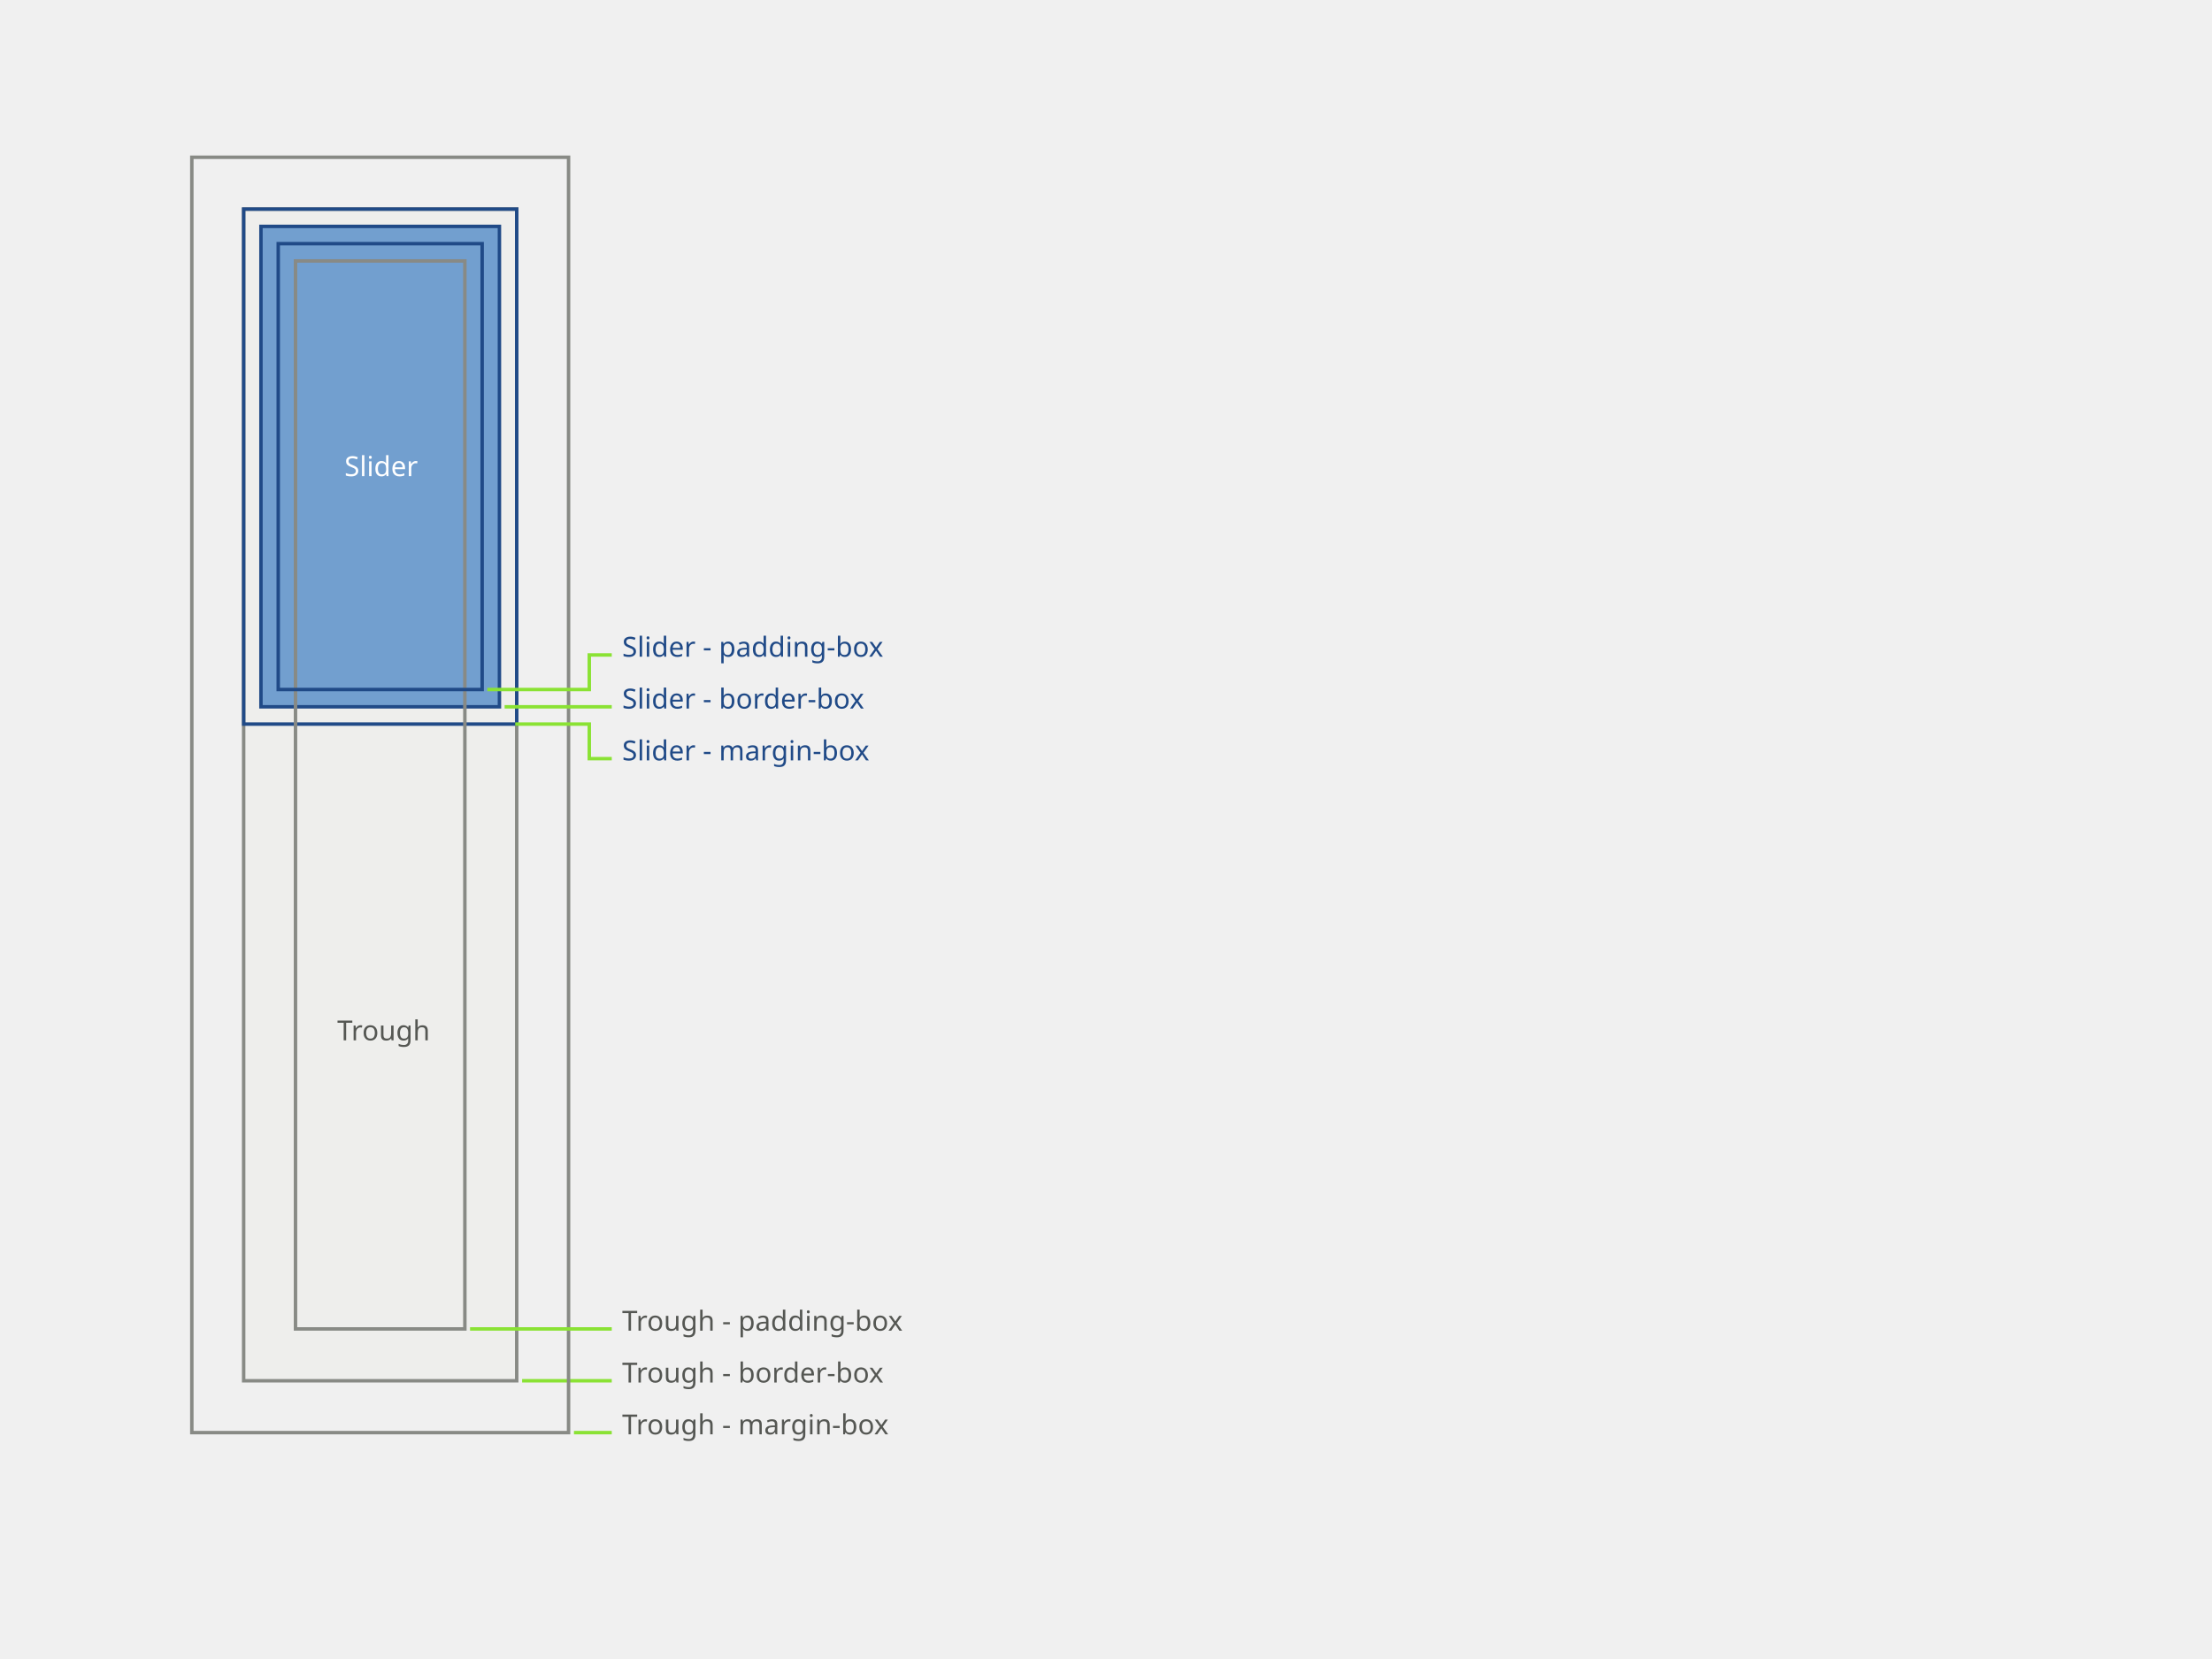
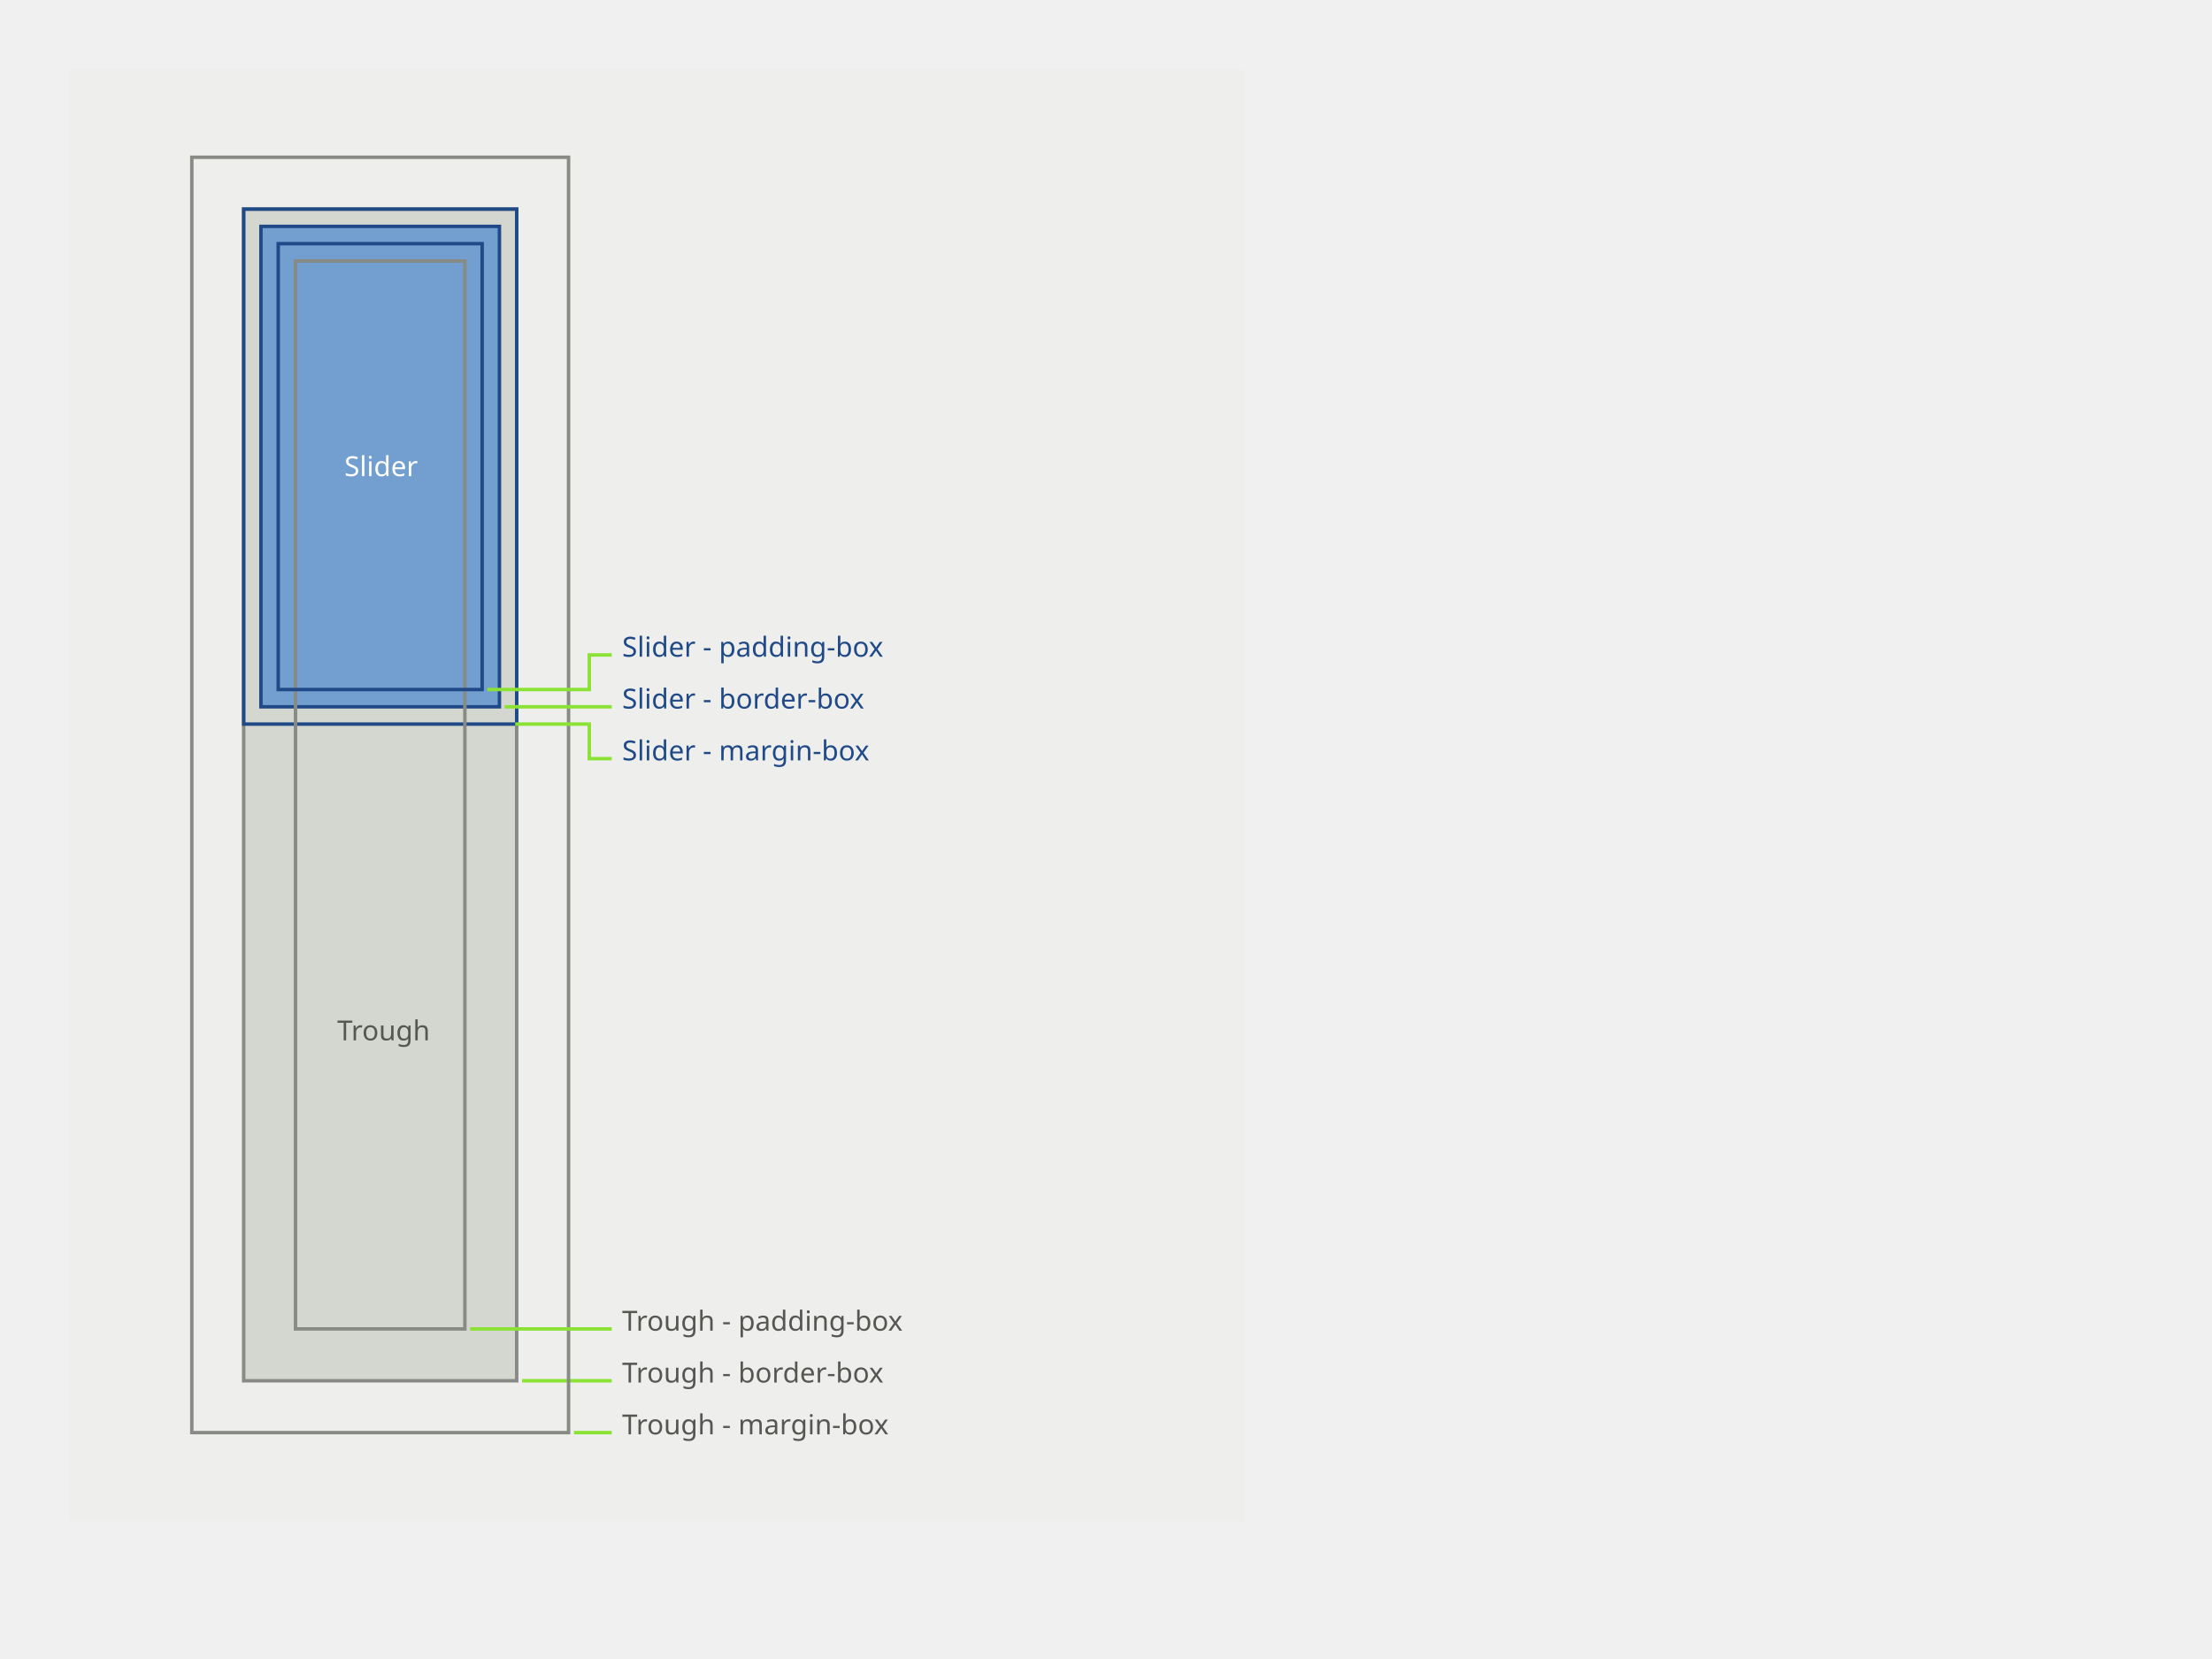
<svg xmlns="http://www.w3.org/2000/svg" width="640px" height="480px" id="svg4819" version="1.1">
  <defs id="defs4821" />
  <g id="layer1">
-     <rect style="color:#000000;fill:#eeeeec;fill-opacity:1;fill-rule:nonzero;stroke:#888a85;stroke-width:1;marker:none;visibility:visible;display:inline;overflow:visible;enable-background:accumulate" id="rect4829" width="79" height="339" x="70.5" y="60.5" />
+     <rect style="color:#000000;fill:#eeeeec;fill-opacity:1;fill-rule:nonzero;stroke:none;stroke-width:1;marker:none;visibility:visible;display:inline;overflow:visible;enable-background:accumulate" id="rect5754" width="340" height="420" x="20" y="20" />
+     <rect style="color:#000000;fill:#d3d7cf;fill-opacity:1;fill-rule:nonzero;stroke:#888a85;stroke-width:1;marker:none;visibility:visible;display:inline;overflow:visible;enable-background:accumulate" id="rect4829" width="79" height="339" x="70.5" y="60.5" />
    <rect style="color:#000000;fill:none;stroke:#204a87;stroke-width:1;marker:none;visibility:visible;display:inline;overflow:visible;enable-background:accumulate" id="rect4829-5" width="79" height="149" x="70.5" y="60.5" />
    <rect style="color:#000000;fill:#8ae234;fill-opacity:1;fill-rule:nonzero;stroke:none;stroke-width:1;marker:none;visibility:visible;display:inline;overflow:visible;enable-background:accumulate" id="rect5433" width="10.938" height="1" x="166.062" y="414" />
    <rect style="color:#000000;fill:#8ae234;fill-opacity:1;fill-rule:nonzero;stroke:none;stroke-width:1;marker:none;visibility:visible;display:inline;overflow:visible;enable-background:accumulate" id="rect5433-9" width="25.938" height="1" x="151.062" y="399" />
    <rect style="color:#000000;fill:none;stroke:#888a85;stroke-width:1;marker:none;visibility:visible;display:inline;overflow:visible;enable-background:accumulate" id="rect4829-8" width="109" height="369" x="55.5" y="45.5" />
    <rect style="color:#000000;fill:#729fcf;fill-opacity:1;fill-rule:nonzero;stroke:#204a87;stroke-width:1;marker:none;visibility:visible;display:inline;overflow:visible;enable-background:accumulate" id="rect4829-5-9" width="69" height="139" x="75.5" y="65.5" />
    <rect style="color:#000000;fill:none;stroke:#888a85;stroke-width:1;marker:none;visibility:visible;display:inline;overflow:visible;enable-background:accumulate" id="rect4829-8-6" width="49" height="309" x="85.5" y="75.5" />
    <rect style="color:#000000;fill:none;stroke:#204a87;stroke-width:1;marker:none;visibility:visible;display:inline;overflow:visible;enable-background:accumulate" id="rect4829-5-9-1" width="59" height="129" x="80.5" y="70.5" />
    <text xml:space="preserve" style="font-size:8px;font-style:normal;font-variant:normal;font-weight:normal;font-stretch:normal;line-height:125%;letter-spacing:0px;word-spacing:0px;fill:#555753;fill-opacity:1;stroke:none;font-family:Cantarell;-inkscape-font-specification:Cantarell" x="180" y="415" id="text5429">
      <tspan id="tspan5431" x="180" y="415">Trough - margin-box</tspan>
    </text>
    <rect style="color:#000000;fill:#8ae234;fill-opacity:1;fill-rule:nonzero;stroke:none;stroke-width:1;marker:none;visibility:visible;display:inline;overflow:visible;enable-background:accumulate" id="rect5433-9-9" width="41" height="1" x="136" y="384" />
    <text xml:space="preserve" style="font-size:8px;font-style:normal;font-variant:normal;font-weight:normal;font-stretch:normal;line-height:125%;letter-spacing:0px;word-spacing:0px;fill:#555753;fill-opacity:1;stroke:none;font-family:Cantarell;-inkscape-font-specification:Cantarell" x="180" y="400" id="text5429-8">
      <tspan id="tspan5431-2" x="180" y="400">Trough - border-box</tspan>
    </text>
    <text xml:space="preserve" style="font-size:8px;font-style:normal;font-variant:normal;font-weight:normal;font-stretch:normal;line-height:125%;letter-spacing:0px;word-spacing:0px;fill:#555753;fill-opacity:1;stroke:none;font-family:Cantarell;-inkscape-font-specification:Cantarell" x="180" y="385" id="text5429-8-1">
      <tspan id="tspan5431-2-8" x="180" y="385">Trough - padding-box</tspan>
    </text>
    <path style="color:#000000;fill:#8ae234;fill-opacity:1;fill-rule:nonzero;stroke:none;stroke-width:1;marker:none;visibility:visible;display:inline;overflow:visible;enable-background:accumulate" d="m 149.062,209 0,1 20.938,0 0,10 1,0 6,0 0,-1 -6,0 0,-10 -1,0 -20.938,0 z" id="rect5433-97" />
    <path style="color:#000000;fill:#8ae234;fill-opacity:1;fill-rule:nonzero;stroke:none;stroke-width:1;marker:none;visibility:visible;display:inline;overflow:visible;enable-background:accumulate" d="m 170,189 0,10 -29,0 0,1 29,0 1,0 0,-10 6,0 0,-1 -6,0 -1,0 z" id="rect5433-9-5" />
    <rect style="color:#000000;fill:#8ae234;fill-opacity:1;fill-rule:nonzero;stroke:none;stroke-width:1;marker:none;visibility:visible;display:inline;overflow:visible;enable-background:accumulate" id="rect5433-97-7" width="31" height="1" x="146" y="204" />
    <text xml:space="preserve" style="font-size:8px;font-style:normal;font-variant:normal;font-weight:normal;font-stretch:normal;line-height:125%;letter-spacing:0px;word-spacing:0px;fill:#204a87;fill-opacity:1;stroke:none;font-family:Cantarell;-inkscape-font-specification:Cantarell" x="180" y="220" id="text5429-7">
      <tspan id="tspan5431-0" x="180" y="220">Slider - margin-box</tspan>
    </text>
    <text xml:space="preserve" style="font-size:8px;font-style:normal;font-variant:normal;font-weight:normal;font-stretch:normal;line-height:125%;letter-spacing:0px;word-spacing:0px;fill:#204a87;fill-opacity:1;stroke:none;font-family:Cantarell;-inkscape-font-specification:Cantarell" x="180" y="205" id="text5429-8-5">
      <tspan id="tspan5431-2-0" x="180" y="205">Slider - border-box</tspan>
    </text>
    <text xml:space="preserve" style="font-size:8px;font-style:normal;font-variant:normal;font-weight:normal;font-stretch:normal;line-height:125%;letter-spacing:0px;word-spacing:0px;fill:#204a87;fill-opacity:1;stroke:none;font-family:Cantarell;-inkscape-font-specification:Cantarell" x="180" y="190" id="text5429-8-1-5">
      <tspan id="tspan5431-2-8-4" x="180" y="190">Slider - padding-box</tspan>
    </text>
    <text xml:space="preserve" style="font-size:8px;font-style:normal;font-variant:normal;font-weight:normal;font-stretch:normal;line-height:125%;letter-spacing:0px;word-spacing:0px;fill:#555753;fill-opacity:1;stroke:none;font-family:Cantarell;-inkscape-font-specification:Cantarell" x="97.575" y="301" id="text5429-8-1-7">
      <tspan id="tspan5431-2-8-1" x="97.575" y="301">Trough</tspan>
    </text>
    <text xml:space="preserve" style="font-size:8px;font-style:normal;font-variant:normal;font-weight:normal;font-stretch:normal;line-height:125%;letter-spacing:0px;word-spacing:0px;fill:#ffffff;fill-opacity:1;stroke:none;font-family:Cantarell;-inkscape-font-specification:Cantarell" x="99.648" y="137.76" id="text5429-8-1-7-4">
      <tspan id="tspan5431-2-8-1-9" x="99.648" y="137.76">Slider</tspan>
    </text>
  </g>
</svg>
